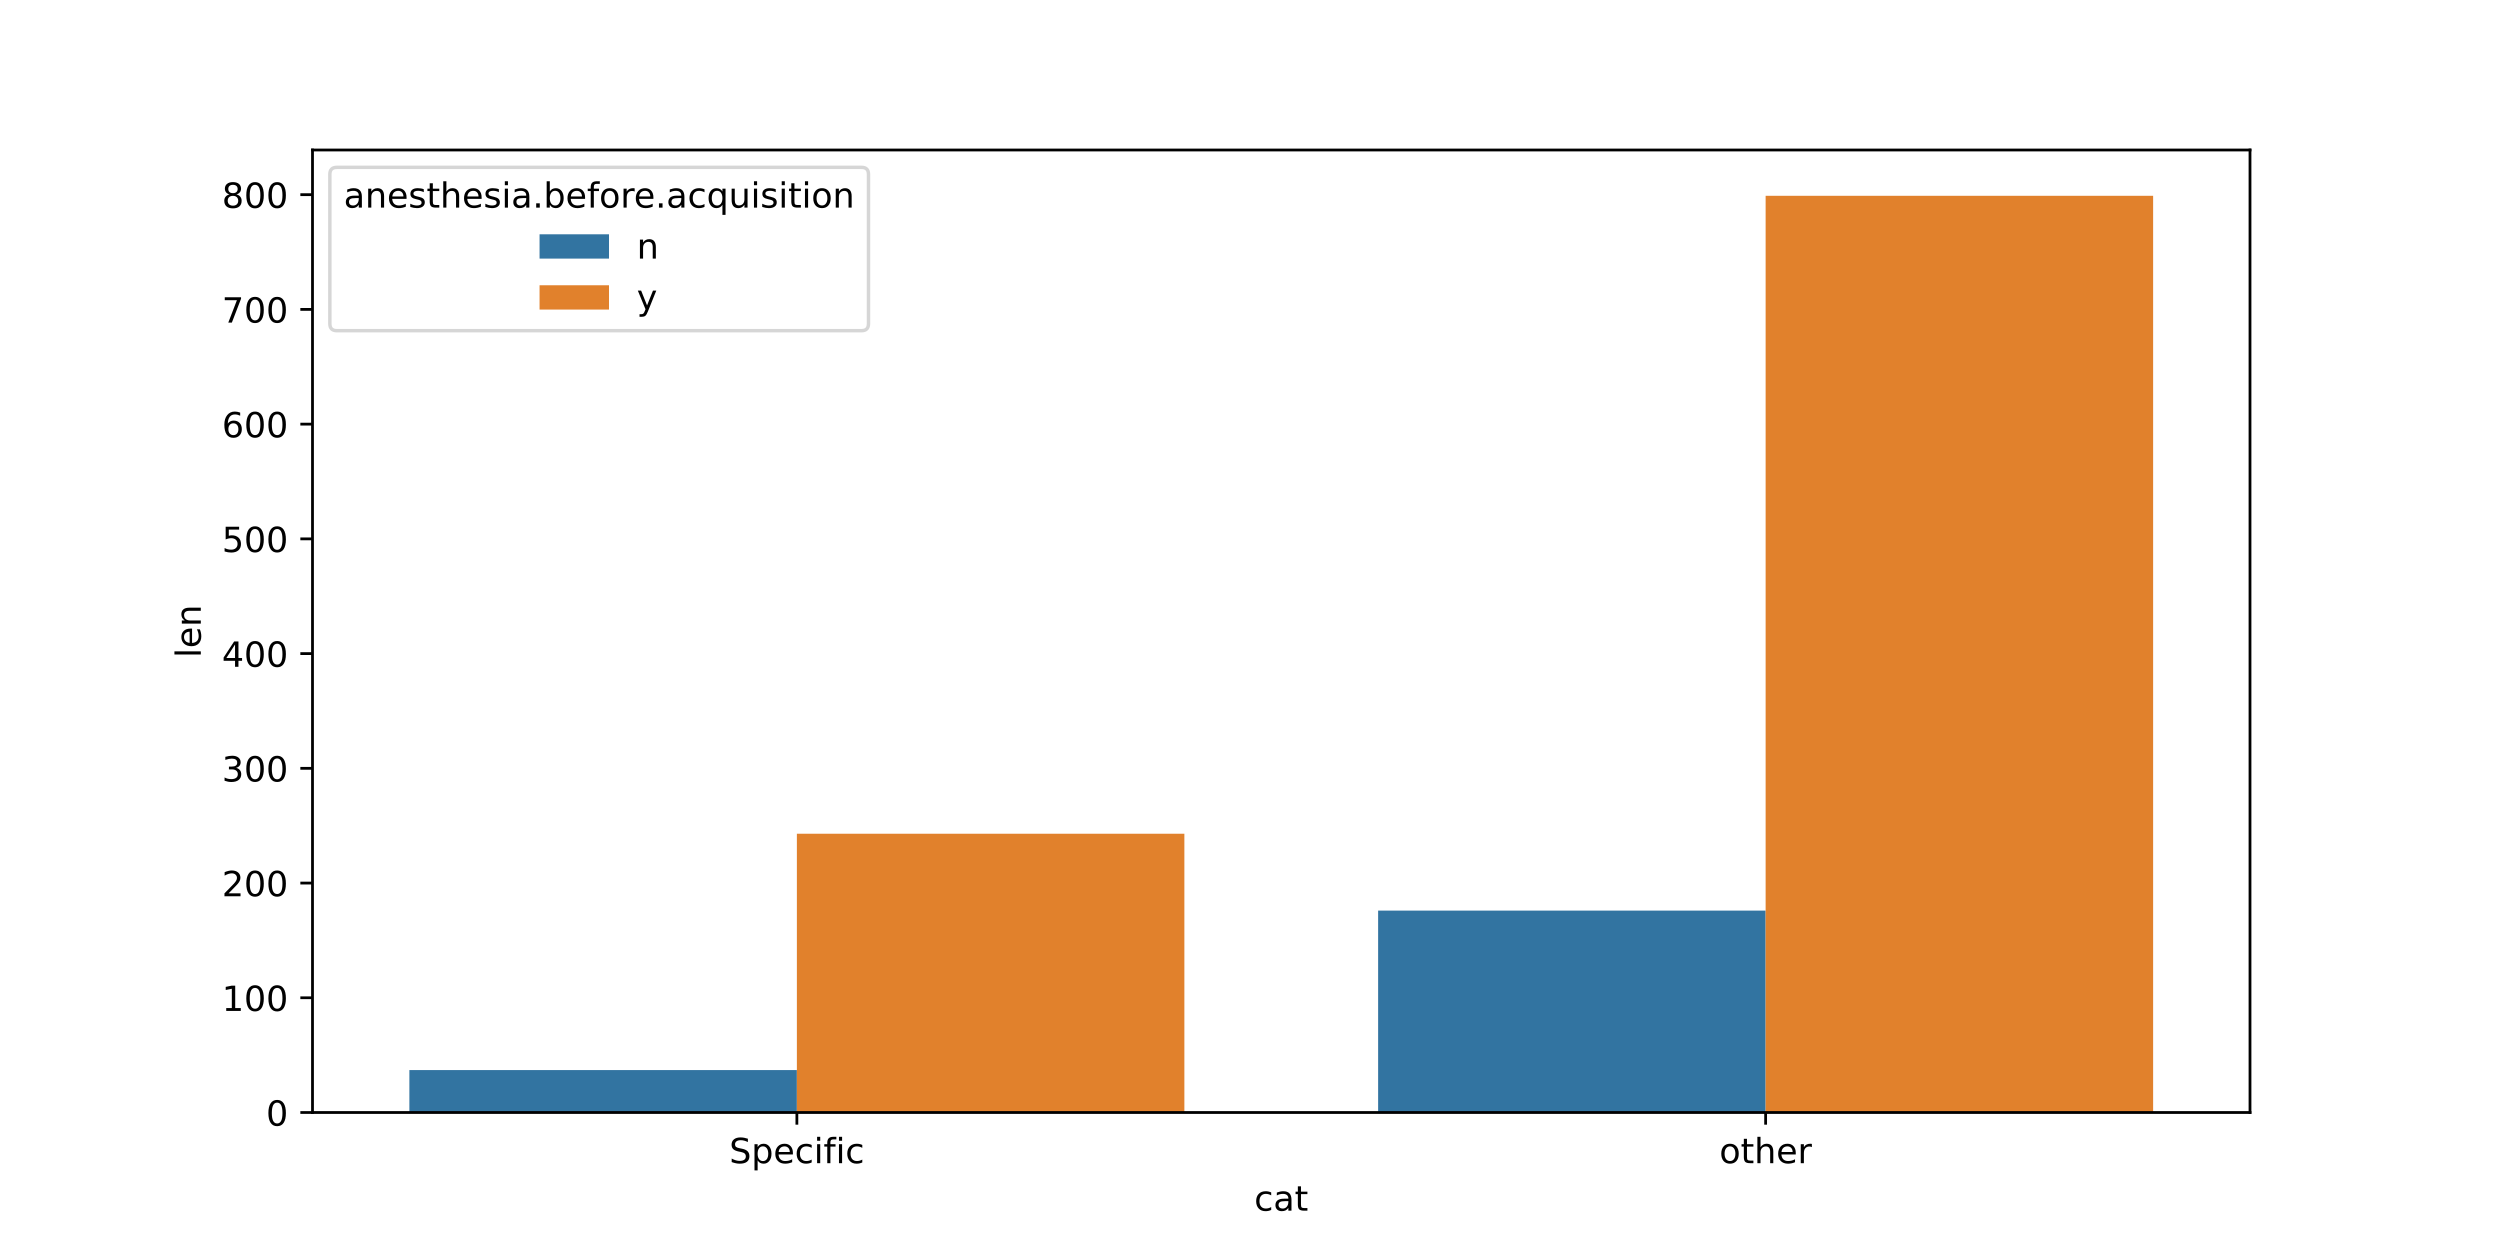
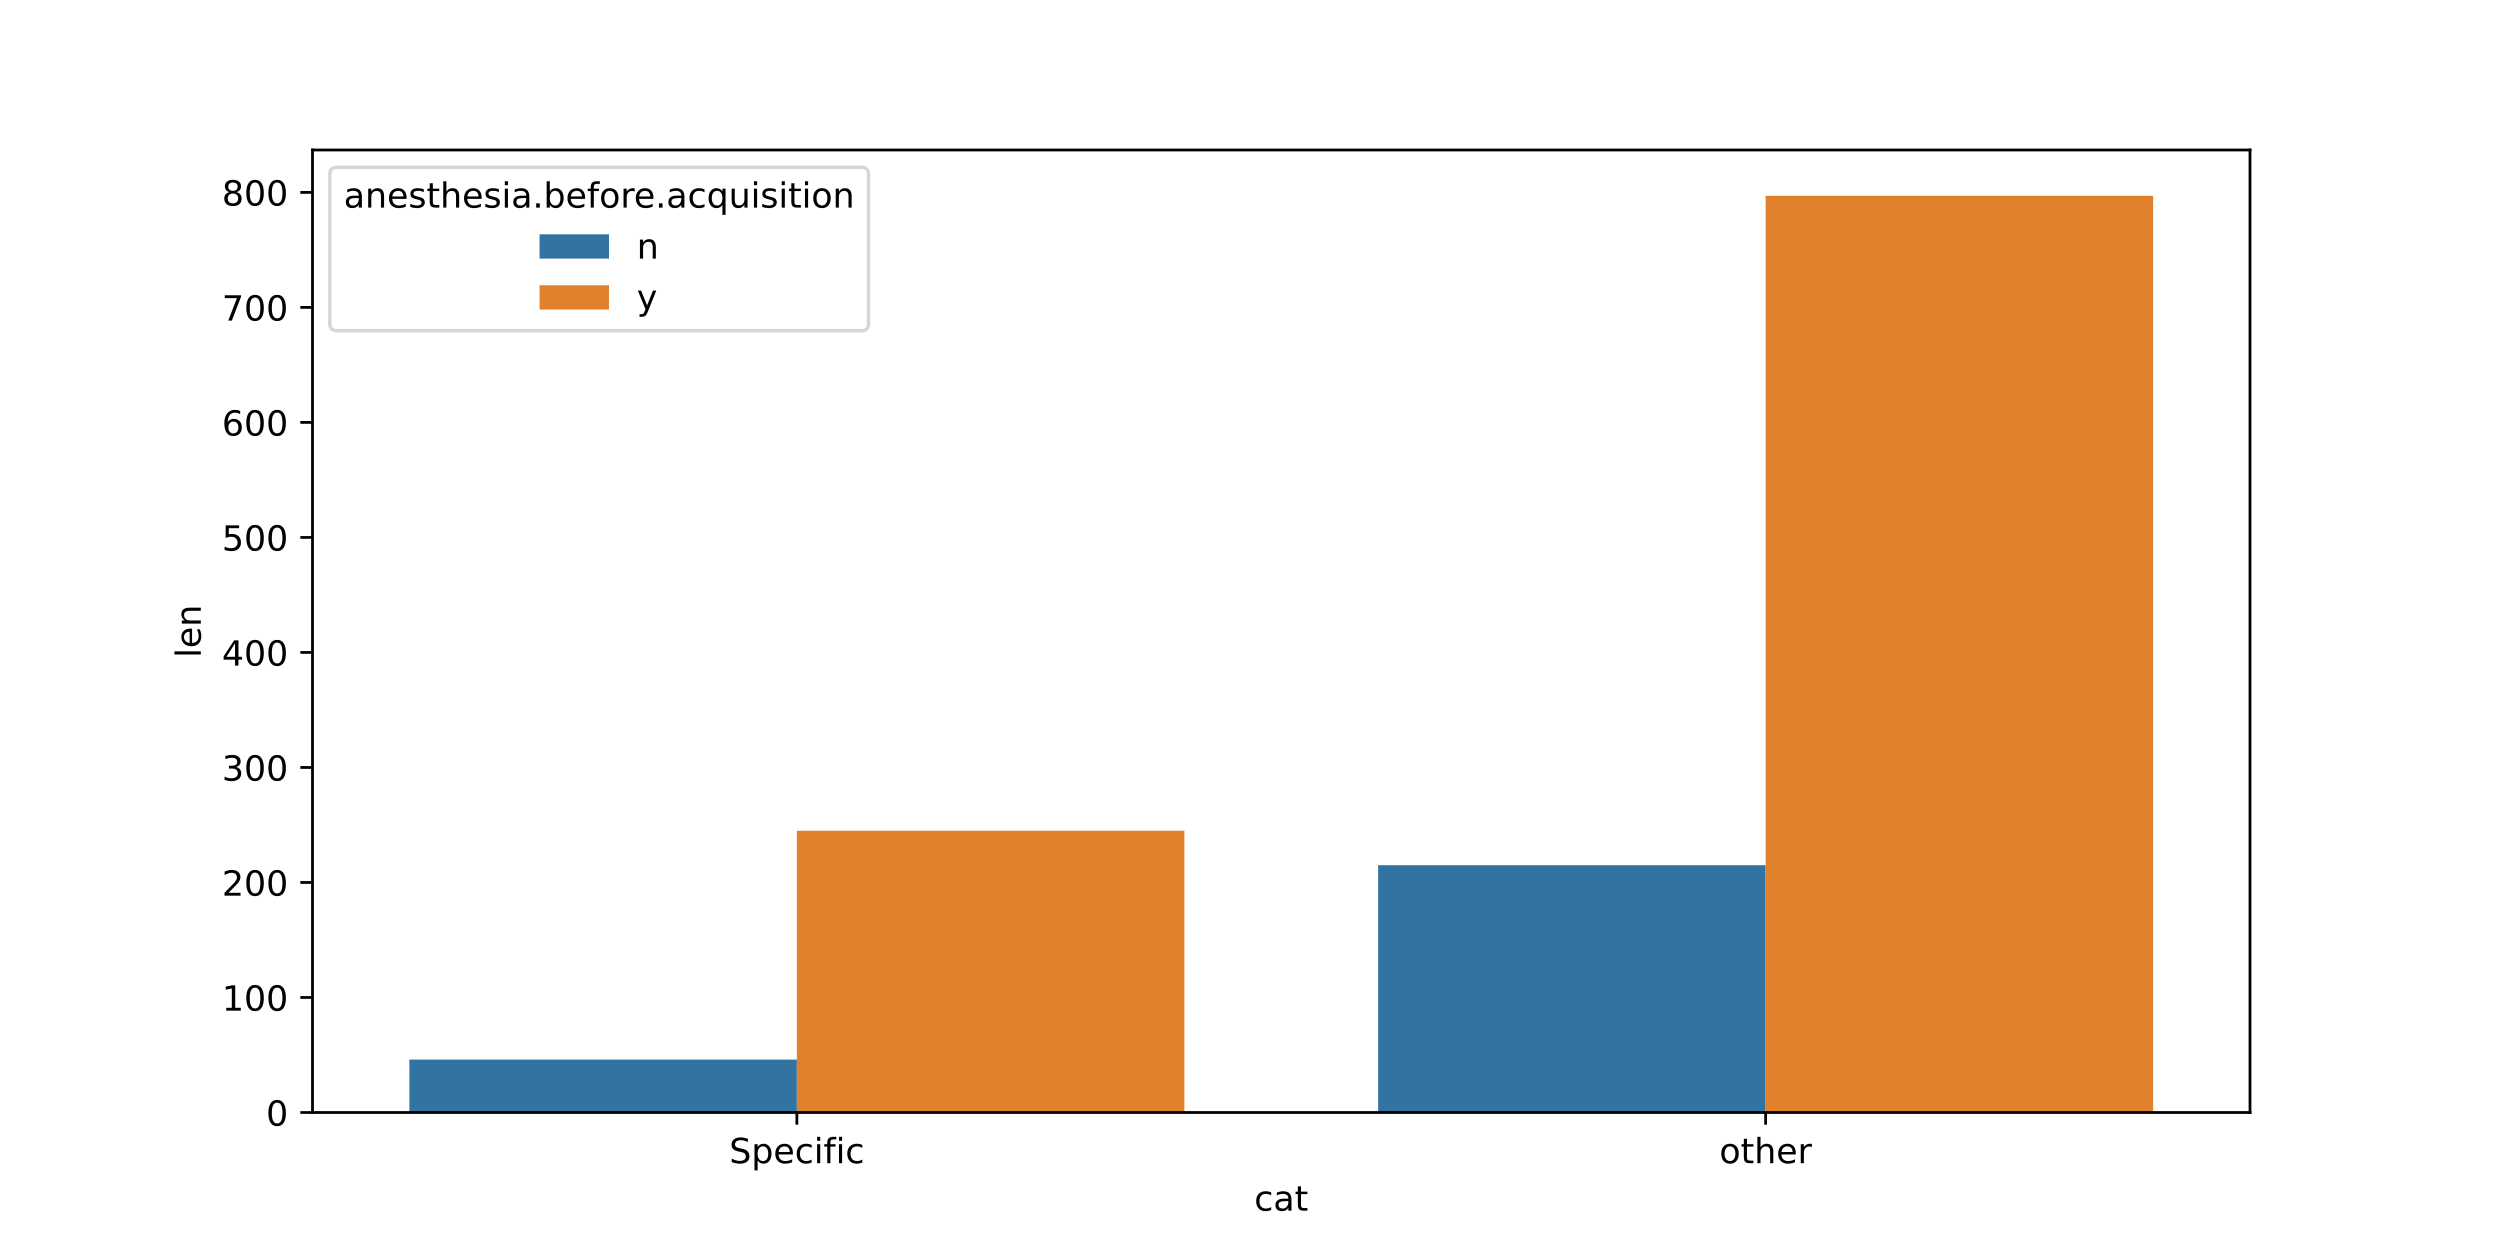
<svg xmlns="http://www.w3.org/2000/svg" xmlns:xlink="http://www.w3.org/1999/xlink" width="720pt" height="360pt" viewBox="0 0 720 360" version="1.1">
  <defs>
    <style type="text/css">*{stroke-linejoin: round; stroke-linecap: butt}</style>
  </defs>
  <g id="figure_1">
    <g id="patch_1">
      <path d="M 0 360  L 720 360  L 720 0  L 0 0  z " style="fill: #ffffff" />
    </g>
    <g id="axes_1">
      <g id="patch_2">
        <path d="M 90 320.4  L 648 320.4  L 648 43.2  L 90 43.2  z " style="fill: #ffffff" />
      </g>
      <g id="patch_3">
-         <path d="M 117.9 320.4  L 229.5 320.4  L 229.5 308.175  L 117.9 308.175  z " clip-path="url(#pcc8df1e0e0)" style="fill: #3274a1" />
+         <path d="M 117.9 320.4  L 229.5 320.4  L 229.5 305.163  L 117.9 305.163  z " clip-path="url(#pf6d4601404)" style="fill: #3274a1" />
      </g>
      <g id="patch_4">
-         <path d="M 396.9 320.4  L 508.5 320.4  L 508.5 262.247  L 396.9 262.247  z " clip-path="url(#pcc8df1e0e0)" style="fill: #3274a1" />
+         <path d="M 396.9 320.4  L 508.5 320.4  L 508.5 249.183  L 396.9 249.183  z " clip-path="url(#pf6d4601404)" style="fill: #3274a1" />
      </g>
      <g id="patch_5">
-         <path d="M 229.5 320.4  L 341.1 320.4  L 341.1 240.11  L 229.5 240.11  z " clip-path="url(#pcc8df1e0e0)" style="fill: #e1812c" />
+         <path d="M 229.5 320.4  L 341.1 320.4  L 341.1 239.246  L 229.5 239.246  z " clip-path="url(#pf6d4601404)" style="fill: #e1812c" />
      </g>
      <g id="patch_6">
-         <path d="M 508.5 320.4  L 620.1 320.4  L 620.1 56.4  L 508.5 56.4  z " clip-path="url(#pcc8df1e0e0)" style="fill: #e1812c" />
+         <path d="M 508.5 320.4  L 620.1 320.4  L 620.1 56.4  L 508.5 56.4  z " clip-path="url(#pf6d4601404)" style="fill: #e1812c" />
      </g>
      <g id="patch_7">
-         <path d="M 229.5 320.4  L 229.5 320.4  L 229.5 320.4  L 229.5 320.4  z " clip-path="url(#pcc8df1e0e0)" style="fill: #3274a1" />
+         <path d="M 229.5 320.4  L 229.5 320.4  L 229.5 320.4  L 229.5 320.4  z " clip-path="url(#pf6d4601404)" style="fill: #3274a1" />
      </g>
      <g id="patch_8">
-         <path d="M 229.5 320.4  L 229.5 320.4  L 229.5 320.4  L 229.5 320.4  z " clip-path="url(#pcc8df1e0e0)" style="fill: #e1812c" />
+         <path d="M 229.5 320.4  L 229.5 320.4  L 229.5 320.4  L 229.5 320.4  z " clip-path="url(#pf6d4601404)" style="fill: #e1812c" />
      </g>
      <g id="matplotlib.axis_1">
        <g id="xtick_1">
          <g id="line2d_1">
            <defs>
-               <path id="m95091e154f" d="M 0 0  L 0 3.5  " style="stroke: #000000; stroke-width: 0.8" />
-             </defs>
-             <g>
-               <use xlink:href="#m95091e154f" x="229.5" y="320.4" style="stroke: #000000; stroke-width: 0.8" />
+               <path id="m22f6f69da4" d="M 0 0  L 0 3.5  " style="stroke: #000000; stroke-width: 0.8" />
+             </defs>
+             <g>
+               <use xlink:href="#m22f6f69da4" x="229.5" y="320.4" style="stroke: #000000; stroke-width: 0.8" />
            </g>
          </g>
          <g id="text_1">
            <g transform="translate(210.0383 334.9984) scale(0.1 -0.1)">
              <defs>
                <path id="DejaVuSans-53" d="M 3425 4513  L 3425 3897  Q 3066 4069 2747 4153  Q 2428 4238 2131 4238  Q 1616 4238 1336 4038  Q 1056 3838 1056 3469  Q 1056 3159 1242 3001  Q 1428 2844 1947 2747  L 2328 2669  Q 3034 2534 3370 2195  Q 3706 1856 3706 1288  Q 3706 609 3251 259  Q 2797 -91 1919 -91  Q 1588 -91 1214 -16  Q 841 59 441 206  L 441 856  Q 825 641 1194 531  Q 1563 422 1919 422  Q 2459 422 2753 634  Q 3047 847 3047 1241  Q 3047 1584 2836 1778  Q 2625 1972 2144 2069  L 1759 2144  Q 1053 2284 737 2584  Q 422 2884 422 3419  Q 422 4038 858 4394  Q 1294 4750 2059 4750  Q 2388 4750 2728 4690  Q 3069 4631 3425 4513  z " transform="scale(0.015625)" />
                <path id="DejaVuSans-70" d="M 1159 525  L 1159 -1331  L 581 -1331  L 581 3500  L 1159 3500  L 1159 2969  Q 1341 3281 1617 3432  Q 1894 3584 2278 3584  Q 2916 3584 3314 3078  Q 3713 2572 3713 1747  Q 3713 922 3314 415  Q 2916 -91 2278 -91  Q 1894 -91 1617 61  Q 1341 213 1159 525  z M 3116 1747  Q 3116 2381 2855 2742  Q 2594 3103 2138 3103  Q 1681 3103 1420 2742  Q 1159 2381 1159 1747  Q 1159 1113 1420 752  Q 1681 391 2138 391  Q 2594 391 2855 752  Q 3116 1113 3116 1747  z " transform="scale(0.015625)" />
                <path id="DejaVuSans-65" d="M 3597 1894  L 3597 1613  L 953 1613  Q 991 1019 1311 708  Q 1631 397 2203 397  Q 2534 397 2845 478  Q 3156 559 3463 722  L 3463 178  Q 3153 47 2828 -22  Q 2503 -91 2169 -91  Q 1331 -91 842 396  Q 353 884 353 1716  Q 353 2575 817 3079  Q 1281 3584 2069 3584  Q 2775 3584 3186 3129  Q 3597 2675 3597 1894  z M 3022 2063  Q 3016 2534 2758 2815  Q 2500 3097 2075 3097  Q 1594 3097 1305 2825  Q 1016 2553 972 2059  L 3022 2063  z " transform="scale(0.015625)" />
                <path id="DejaVuSans-63" d="M 3122 3366  L 3122 2828  Q 2878 2963 2633 3030  Q 2388 3097 2138 3097  Q 1578 3097 1268 2742  Q 959 2388 959 1747  Q 959 1106 1268 751  Q 1578 397 2138 397  Q 2388 397 2633 464  Q 2878 531 3122 666  L 3122 134  Q 2881 22 2623 -34  Q 2366 -91 2075 -91  Q 1284 -91 818 406  Q 353 903 353 1747  Q 353 2603 823 3093  Q 1294 3584 2113 3584  Q 2378 3584 2631 3529  Q 2884 3475 3122 3366  z " transform="scale(0.015625)" />
                <path id="DejaVuSans-69" d="M 603 3500  L 1178 3500  L 1178 0  L 603 0  L 603 3500  z M 603 4863  L 1178 4863  L 1178 4134  L 603 4134  L 603 4863  z " transform="scale(0.015625)" />
                <path id="DejaVuSans-66" d="M 2375 4863  L 2375 4384  L 1825 4384  Q 1516 4384 1395 4259  Q 1275 4134 1275 3809  L 1275 3500  L 2222 3500  L 2222 3053  L 1275 3053  L 1275 0  L 697 0  L 697 3053  L 147 3053  L 147 3500  L 697 3500  L 697 3744  Q 697 4328 969 4595  Q 1241 4863 1831 4863  L 2375 4863  z " transform="scale(0.015625)" />
              </defs>
              <use xlink:href="#DejaVuSans-53" />
              <use xlink:href="#DejaVuSans-70" transform="translate(63.47656 0)" />
              <use xlink:href="#DejaVuSans-65" transform="translate(126.9531 0)" />
              <use xlink:href="#DejaVuSans-63" transform="translate(188.4766 0)" />
              <use xlink:href="#DejaVuSans-69" transform="translate(243.457 0)" />
              <use xlink:href="#DejaVuSans-66" transform="translate(271.2402 0)" />
              <use xlink:href="#DejaVuSans-69" transform="translate(306.4453 0)" />
              <use xlink:href="#DejaVuSans-63" transform="translate(334.2285 0)" />
            </g>
          </g>
        </g>
        <g id="xtick_2">
          <g id="line2d_2">
            <g>
-               <use xlink:href="#m95091e154f" x="508.5" y="320.4" style="stroke: #000000; stroke-width: 0.8" />
+               <use xlink:href="#m22f6f69da4" x="508.5" y="320.4" style="stroke: #000000; stroke-width: 0.8" />
            </g>
          </g>
          <g id="text_2">
            <g transform="translate(495.1797 334.9984) scale(0.1 -0.1)">
              <defs>
                <path id="DejaVuSans-6f" d="M 1959 3097  Q 1497 3097 1228 2736  Q 959 2375 959 1747  Q 959 1119 1226 758  Q 1494 397 1959 397  Q 2419 397 2687 759  Q 2956 1122 2956 1747  Q 2956 2369 2687 2733  Q 2419 3097 1959 3097  z M 1959 3584  Q 2709 3584 3137 3096  Q 3566 2609 3566 1747  Q 3566 888 3137 398  Q 2709 -91 1959 -91  Q 1206 -91 779 398  Q 353 888 353 1747  Q 353 2609 779 3096  Q 1206 3584 1959 3584  z " transform="scale(0.015625)" />
                <path id="DejaVuSans-74" d="M 1172 4494  L 1172 3500  L 2356 3500  L 2356 3053  L 1172 3053  L 1172 1153  Q 1172 725 1289 603  Q 1406 481 1766 481  L 2356 481  L 2356 0  L 1766 0  Q 1100 0 847 248  Q 594 497 594 1153  L 594 3053  L 172 3053  L 172 3500  L 594 3500  L 594 4494  L 1172 4494  z " transform="scale(0.015625)" />
                <path id="DejaVuSans-68" d="M 3513 2113  L 3513 0  L 2938 0  L 2938 2094  Q 2938 2591 2744 2837  Q 2550 3084 2163 3084  Q 1697 3084 1428 2787  Q 1159 2491 1159 1978  L 1159 0  L 581 0  L 581 4863  L 1159 4863  L 1159 2956  Q 1366 3272 1645 3428  Q 1925 3584 2291 3584  Q 2894 3584 3203 3211  Q 3513 2838 3513 2113  z " transform="scale(0.015625)" />
                <path id="DejaVuSans-72" d="M 2631 2963  Q 2534 3019 2420 3045  Q 2306 3072 2169 3072  Q 1681 3072 1420 2755  Q 1159 2438 1159 1844  L 1159 0  L 581 0  L 581 3500  L 1159 3500  L 1159 2956  Q 1341 3275 1631 3429  Q 1922 3584 2338 3584  Q 2397 3584 2469 3576  Q 2541 3569 2628 3553  L 2631 2963  z " transform="scale(0.015625)" />
              </defs>
              <use xlink:href="#DejaVuSans-6f" />
              <use xlink:href="#DejaVuSans-74" transform="translate(61.18164 0)" />
              <use xlink:href="#DejaVuSans-68" transform="translate(100.3906 0)" />
              <use xlink:href="#DejaVuSans-65" transform="translate(163.7695 0)" />
              <use xlink:href="#DejaVuSans-72" transform="translate(225.293 0)" />
            </g>
          </g>
        </g>
        <g id="text_3">
          <g transform="translate(361.2266 348.6766) scale(0.1 -0.1)">
            <defs>
              <path id="DejaVuSans-61" d="M 2194 1759  Q 1497 1759 1228 1600  Q 959 1441 959 1056  Q 959 750 1161 570  Q 1363 391 1709 391  Q 2188 391 2477 730  Q 2766 1069 2766 1631  L 2766 1759  L 2194 1759  z M 3341 1997  L 3341 0  L 2766 0  L 2766 531  Q 2569 213 2275 61  Q 1981 -91 1556 -91  Q 1019 -91 701 211  Q 384 513 384 1019  Q 384 1609 779 1909  Q 1175 2209 1959 2209  L 2766 2209  L 2766 2266  Q 2766 2663 2505 2880  Q 2244 3097 1772 3097  Q 1472 3097 1187 3025  Q 903 2953 641 2809  L 641 3341  Q 956 3463 1253 3523  Q 1550 3584 1831 3584  Q 2591 3584 2966 3190  Q 3341 2797 3341 1997  z " transform="scale(0.015625)" />
            </defs>
            <use xlink:href="#DejaVuSans-63" />
            <use xlink:href="#DejaVuSans-61" transform="translate(54.98047 0)" />
            <use xlink:href="#DejaVuSans-74" transform="translate(116.2598 0)" />
          </g>
        </g>
      </g>
      <g id="matplotlib.axis_2">
        <g id="ytick_1">
          <g id="line2d_3">
            <defs>
-               <path id="m2ad55d603b" d="M 0 0  L -3.5 0  " style="stroke: #000000; stroke-width: 0.8" />
-             </defs>
-             <g>
-               <use xlink:href="#m2ad55d603b" x="90" y="320.4" style="stroke: #000000; stroke-width: 0.8" />
+               <path id="m4b4b2f0c80" d="M 0 0  L -3.5 0  " style="stroke: #000000; stroke-width: 0.8" />
+             </defs>
+             <g>
+               <use xlink:href="#m4b4b2f0c80" x="90" y="320.4" style="stroke: #000000; stroke-width: 0.8" />
            </g>
          </g>
          <g id="text_4">
            <g transform="translate(76.6375 324.1992) scale(0.1 -0.1)">
              <defs>
                <path id="DejaVuSans-30" d="M 2034 4250  Q 1547 4250 1301 3770  Q 1056 3291 1056 2328  Q 1056 1369 1301 889  Q 1547 409 2034 409  Q 2525 409 2770 889  Q 3016 1369 3016 2328  Q 3016 3291 2770 3770  Q 2525 4250 2034 4250  z M 2034 4750  Q 2819 4750 3233 4129  Q 3647 3509 3647 2328  Q 3647 1150 3233 529  Q 2819 -91 2034 -91  Q 1250 -91 836 529  Q 422 1150 422 2328  Q 422 3509 836 4129  Q 1250 4750 2034 4750  z " transform="scale(0.015625)" />
              </defs>
              <use xlink:href="#DejaVuSans-30" />
            </g>
          </g>
        </g>
        <g id="ytick_2">
          <g id="line2d_4">
            <g>
-               <use xlink:href="#m2ad55d603b" x="90" y="287.359" style="stroke: #000000; stroke-width: 0.8" />
+               <use xlink:href="#m4b4b2f0c80" x="90" y="287.276" style="stroke: #000000; stroke-width: 0.8" />
            </g>
          </g>
          <g id="text_5">
-             <g transform="translate(63.9125 291.1579) scale(0.1 -0.1)">
+             <g transform="translate(63.9125 291.075) scale(0.1 -0.1)">
              <defs>
                <path id="DejaVuSans-31" d="M 794 531  L 1825 531  L 1825 4091  L 703 3866  L 703 4441  L 1819 4666  L 2450 4666  L 2450 531  L 3481 531  L 3481 0  L 794 0  L 794 531  z " transform="scale(0.015625)" />
              </defs>
              <use xlink:href="#DejaVuSans-31" />
              <use xlink:href="#DejaVuSans-30" transform="translate(63.62305 0)" />
              <use xlink:href="#DejaVuSans-30" transform="translate(127.2461 0)" />
            </g>
          </g>
        </g>
        <g id="ytick_3">
          <g id="line2d_5">
            <g>
-               <use xlink:href="#m2ad55d603b" x="90" y="254.317" style="stroke: #000000; stroke-width: 0.8" />
+               <use xlink:href="#m4b4b2f0c80" x="90" y="254.152" style="stroke: #000000; stroke-width: 0.8" />
            </g>
          </g>
          <g id="text_6">
-             <g transform="translate(63.9125 258.1166) scale(0.1 -0.1)">
+             <g transform="translate(63.9125 257.9508) scale(0.1 -0.1)">
              <defs>
                <path id="DejaVuSans-32" d="M 1228 531  L 3431 531  L 3431 0  L 469 0  L 469 531  Q 828 903 1448 1529  Q 2069 2156 2228 2338  Q 2531 2678 2651 2914  Q 2772 3150 2772 3378  Q 2772 3750 2511 3984  Q 2250 4219 1831 4219  Q 1534 4219 1204 4116  Q 875 4013 500 3803  L 500 4441  Q 881 4594 1212 4672  Q 1544 4750 1819 4750  Q 2544 4750 2975 4387  Q 3406 4025 3406 3419  Q 3406 3131 3298 2873  Q 3191 2616 2906 2266  Q 2828 2175 2409 1742  Q 1991 1309 1228 531  z " transform="scale(0.015625)" />
              </defs>
              <use xlink:href="#DejaVuSans-32" />
              <use xlink:href="#DejaVuSans-30" transform="translate(63.62305 0)" />
              <use xlink:href="#DejaVuSans-30" transform="translate(127.2461 0)" />
            </g>
          </g>
        </g>
        <g id="ytick_4">
          <g id="line2d_6">
            <g>
-               <use xlink:href="#m2ad55d603b" x="90" y="221.276" style="stroke: #000000; stroke-width: 0.8" />
+               <use xlink:href="#m4b4b2f0c80" x="90" y="221.027" style="stroke: #000000; stroke-width: 0.8" />
            </g>
          </g>
          <g id="text_7">
-             <g transform="translate(63.9125 225.0753) scale(0.1 -0.1)">
+             <g transform="translate(63.9125 224.8266) scale(0.1 -0.1)">
              <defs>
                <path id="DejaVuSans-33" d="M 2597 2516  Q 3050 2419 3304 2112  Q 3559 1806 3559 1356  Q 3559 666 3084 287  Q 2609 -91 1734 -91  Q 1441 -91 1130 -33  Q 819 25 488 141  L 488 750  Q 750 597 1062 519  Q 1375 441 1716 441  Q 2309 441 2620 675  Q 2931 909 2931 1356  Q 2931 1769 2642 2001  Q 2353 2234 1838 2234  L 1294 2234  L 1294 2753  L 1863 2753  Q 2328 2753 2575 2939  Q 2822 3125 2822 3475  Q 2822 3834 2567 4026  Q 2313 4219 1838 4219  Q 1578 4219 1281 4162  Q 984 4106 628 3988  L 628 4550  Q 988 4650 1302 4700  Q 1616 4750 1894 4750  Q 2613 4750 3031 4423  Q 3450 4097 3450 3541  Q 3450 3153 3228 2886  Q 3006 2619 2597 2516  z " transform="scale(0.015625)" />
              </defs>
              <use xlink:href="#DejaVuSans-33" />
              <use xlink:href="#DejaVuSans-30" transform="translate(63.62305 0)" />
              <use xlink:href="#DejaVuSans-30" transform="translate(127.2461 0)" />
            </g>
          </g>
        </g>
        <g id="ytick_5">
          <g id="line2d_7">
            <g>
-               <use xlink:href="#m2ad55d603b" x="90" y="188.235" style="stroke: #000000; stroke-width: 0.8" />
+               <use xlink:href="#m4b4b2f0c80" x="90" y="187.903" style="stroke: #000000; stroke-width: 0.8" />
            </g>
          </g>
          <g id="text_8">
-             <g transform="translate(63.9125 192.034) scale(0.1 -0.1)">
+             <g transform="translate(63.9125 191.7024) scale(0.1 -0.1)">
              <defs>
                <path id="DejaVuSans-34" d="M 2419 4116  L 825 1625  L 2419 1625  L 2419 4116  z M 2253 4666  L 3047 4666  L 3047 1625  L 3713 1625  L 3713 1100  L 3047 1100  L 3047 0  L 2419 0  L 2419 1100  L 313 1100  L 313 1709  L 2253 4666  z " transform="scale(0.015625)" />
              </defs>
              <use xlink:href="#DejaVuSans-34" />
              <use xlink:href="#DejaVuSans-30" transform="translate(63.62305 0)" />
              <use xlink:href="#DejaVuSans-30" transform="translate(127.2461 0)" />
            </g>
          </g>
        </g>
        <g id="ytick_6">
          <g id="line2d_8">
            <g>
-               <use xlink:href="#m2ad55d603b" x="90" y="155.193" style="stroke: #000000; stroke-width: 0.8" />
+               <use xlink:href="#m4b4b2f0c80" x="90" y="154.779" style="stroke: #000000; stroke-width: 0.8" />
            </g>
          </g>
          <g id="text_9">
-             <g transform="translate(63.9125 158.9927) scale(0.1 -0.1)">
+             <g transform="translate(63.9125 158.5781) scale(0.1 -0.1)">
              <defs>
                <path id="DejaVuSans-35" d="M 691 4666  L 3169 4666  L 3169 4134  L 1269 4134  L 1269 2991  Q 1406 3038 1543 3061  Q 1681 3084 1819 3084  Q 2600 3084 3056 2656  Q 3513 2228 3513 1497  Q 3513 744 3044 326  Q 2575 -91 1722 -91  Q 1428 -91 1123 -41  Q 819 9 494 109  L 494 744  Q 775 591 1075 516  Q 1375 441 1709 441  Q 2250 441 2565 725  Q 2881 1009 2881 1497  Q 2881 1984 2565 2268  Q 2250 2553 1709 2553  Q 1456 2553 1204 2497  Q 953 2441 691 2322  L 691 4666  z " transform="scale(0.015625)" />
              </defs>
              <use xlink:href="#DejaVuSans-35" />
              <use xlink:href="#DejaVuSans-30" transform="translate(63.62305 0)" />
              <use xlink:href="#DejaVuSans-30" transform="translate(127.2461 0)" />
            </g>
          </g>
        </g>
        <g id="ytick_7">
          <g id="line2d_9">
            <g>
-               <use xlink:href="#m2ad55d603b" x="90" y="122.152" style="stroke: #000000; stroke-width: 0.8" />
+               <use xlink:href="#m4b4b2f0c80" x="90" y="121.655" style="stroke: #000000; stroke-width: 0.8" />
            </g>
          </g>
          <g id="text_10">
-             <g transform="translate(63.9125 125.9514) scale(0.1 -0.1)">
+             <g transform="translate(63.9125 125.4539) scale(0.1 -0.1)">
              <defs>
                <path id="DejaVuSans-36" d="M 2113 2584  Q 1688 2584 1439 2293  Q 1191 2003 1191 1497  Q 1191 994 1439 701  Q 1688 409 2113 409  Q 2538 409 2786 701  Q 3034 994 3034 1497  Q 3034 2003 2786 2293  Q 2538 2584 2113 2584  z M 3366 4563  L 3366 3988  Q 3128 4100 2886 4159  Q 2644 4219 2406 4219  Q 1781 4219 1451 3797  Q 1122 3375 1075 2522  Q 1259 2794 1537 2939  Q 1816 3084 2150 3084  Q 2853 3084 3261 2657  Q 3669 2231 3669 1497  Q 3669 778 3244 343  Q 2819 -91 2113 -91  Q 1303 -91 875 529  Q 447 1150 447 2328  Q 447 3434 972 4092  Q 1497 4750 2381 4750  Q 2619 4750 2861 4703  Q 3103 4656 3366 4563  z " transform="scale(0.015625)" />
              </defs>
              <use xlink:href="#DejaVuSans-36" />
              <use xlink:href="#DejaVuSans-30" transform="translate(63.62305 0)" />
              <use xlink:href="#DejaVuSans-30" transform="translate(127.2461 0)" />
            </g>
          </g>
        </g>
        <g id="ytick_8">
          <g id="line2d_10">
            <g>
-               <use xlink:href="#m2ad55d603b" x="90" y="89.111" style="stroke: #000000; stroke-width: 0.8" />
+               <use xlink:href="#m4b4b2f0c80" x="90" y="88.53" style="stroke: #000000; stroke-width: 0.8" />
            </g>
          </g>
          <g id="text_11">
-             <g transform="translate(63.9125 92.91011) scale(0.1 -0.1)">
+             <g transform="translate(63.9125 92.32971) scale(0.1 -0.1)">
              <defs>
                <path id="DejaVuSans-37" d="M 525 4666  L 3525 4666  L 3525 4397  L 1831 0  L 1172 0  L 2766 4134  L 525 4134  L 525 4666  z " transform="scale(0.015625)" />
              </defs>
              <use xlink:href="#DejaVuSans-37" />
              <use xlink:href="#DejaVuSans-30" transform="translate(63.62305 0)" />
              <use xlink:href="#DejaVuSans-30" transform="translate(127.2461 0)" />
            </g>
          </g>
        </g>
        <g id="ytick_9">
          <g id="line2d_11">
            <g>
-               <use xlink:href="#m2ad55d603b" x="90" y="56.07" style="stroke: #000000; stroke-width: 0.8" />
+               <use xlink:href="#m4b4b2f0c80" x="90" y="55.406" style="stroke: #000000; stroke-width: 0.8" />
            </g>
          </g>
          <g id="text_12">
-             <g transform="translate(63.9125 59.86881) scale(0.1 -0.1)">
+             <g transform="translate(63.9125 59.20549) scale(0.1 -0.1)">
              <defs>
                <path id="DejaVuSans-38" d="M 2034 2216  Q 1584 2216 1326 1975  Q 1069 1734 1069 1313  Q 1069 891 1326 650  Q 1584 409 2034 409  Q 2484 409 2743 651  Q 3003 894 3003 1313  Q 3003 1734 2745 1975  Q 2488 2216 2034 2216  z M 1403 2484  Q 997 2584 770 2862  Q 544 3141 544 3541  Q 544 4100 942 4425  Q 1341 4750 2034 4750  Q 2731 4750 3128 4425  Q 3525 4100 3525 3541  Q 3525 3141 3298 2862  Q 3072 2584 2669 2484  Q 3125 2378 3379 2068  Q 3634 1759 3634 1313  Q 3634 634 3220 271  Q 2806 -91 2034 -91  Q 1263 -91 848 271  Q 434 634 434 1313  Q 434 1759 690 2068  Q 947 2378 1403 2484  z M 1172 3481  Q 1172 3119 1398 2916  Q 1625 2713 2034 2713  Q 2441 2713 2670 2916  Q 2900 3119 2900 3481  Q 2900 3844 2670 4047  Q 2441 4250 2034 4250  Q 1625 4250 1398 4047  Q 1172 3844 1172 3481  z " transform="scale(0.015625)" />
              </defs>
              <use xlink:href="#DejaVuSans-38" />
              <use xlink:href="#DejaVuSans-30" transform="translate(63.62305 0)" />
              <use xlink:href="#DejaVuSans-30" transform="translate(127.2461 0)" />
            </g>
          </g>
        </g>
        <g id="text_13">
          <g transform="translate(57.83281 189.4344) rotate(-90) scale(0.1 -0.1)">
            <defs>
              <path id="DejaVuSans-6c" d="M 603 4863  L 1178 4863  L 1178 0  L 603 0  L 603 4863  z " transform="scale(0.015625)" />
              <path id="DejaVuSans-6e" d="M 3513 2113  L 3513 0  L 2938 0  L 2938 2094  Q 2938 2591 2744 2837  Q 2550 3084 2163 3084  Q 1697 3084 1428 2787  Q 1159 2491 1159 1978  L 1159 0  L 581 0  L 581 3500  L 1159 3500  L 1159 2956  Q 1366 3272 1645 3428  Q 1925 3584 2291 3584  Q 2894 3584 3203 3211  Q 3513 2838 3513 2113  z " transform="scale(0.015625)" />
            </defs>
            <use xlink:href="#DejaVuSans-6c" />
            <use xlink:href="#DejaVuSans-65" transform="translate(27.7832 0)" />
            <use xlink:href="#DejaVuSans-6e" transform="translate(89.30664 0)" />
          </g>
        </g>
      </g>
      <g id="line2d_12">
-         <path clip-path="url(#pcc8df1e0e0)" style="fill: none; stroke: #424242; stroke-width: 2.25; stroke-linecap: square" />
+         <path clip-path="url(#pf6d4601404)" style="fill: none; stroke: #424242; stroke-width: 2.25; stroke-linecap: square" />
      </g>
      <g id="line2d_13">
-         <path clip-path="url(#pcc8df1e0e0)" style="fill: none; stroke: #424242; stroke-width: 2.25; stroke-linecap: square" />
+         <path clip-path="url(#pf6d4601404)" style="fill: none; stroke: #424242; stroke-width: 2.25; stroke-linecap: square" />
      </g>
      <g id="line2d_14">
-         <path clip-path="url(#pcc8df1e0e0)" style="fill: none; stroke: #424242; stroke-width: 2.25; stroke-linecap: square" />
+         <path clip-path="url(#pf6d4601404)" style="fill: none; stroke: #424242; stroke-width: 2.25; stroke-linecap: square" />
      </g>
      <g id="line2d_15">
-         <path clip-path="url(#pcc8df1e0e0)" style="fill: none; stroke: #424242; stroke-width: 2.25; stroke-linecap: square" />
+         <path clip-path="url(#pf6d4601404)" style="fill: none; stroke: #424242; stroke-width: 2.25; stroke-linecap: square" />
      </g>
      <g id="patch_9">
        <path d="M 90 320.4  L 90 43.2  " style="fill: none; stroke: #000000; stroke-width: 0.8; stroke-linejoin: miter; stroke-linecap: square" />
      </g>
      <g id="patch_10">
        <path d="M 648 320.4  L 648 43.2  " style="fill: none; stroke: #000000; stroke-width: 0.8; stroke-linejoin: miter; stroke-linecap: square" />
      </g>
      <g id="patch_11">
        <path d="M 90 320.4  L 648 320.4  " style="fill: none; stroke: #000000; stroke-width: 0.8; stroke-linejoin: miter; stroke-linecap: square" />
      </g>
      <g id="patch_12">
        <path d="M 90 43.2  L 648 43.2  " style="fill: none; stroke: #000000; stroke-width: 0.8; stroke-linejoin: miter; stroke-linecap: square" />
      </g>
      <g id="legend_1">
        <g id="patch_13">
          <path d="M 97 95.234  L 248.123 95.234  Q 250.123 95.234 250.123 93.234  L 250.123 50.2  Q 250.123 48.2 248.123 48.2  L 97 48.2  Q 95 48.2 95 50.2  L 95 93.234  Q 95 95.234 97 95.234  z " style="fill: #ffffff; opacity: 0.8; stroke: #cccccc; stroke-linejoin: miter" />
        </g>
        <g id="text_14">
          <g transform="translate(99 59.79844) scale(0.1 -0.1)">
            <defs>
              <path id="DejaVuSans-73" d="M 2834 3397  L 2834 2853  Q 2591 2978 2328 3040  Q 2066 3103 1784 3103  Q 1356 3103 1142 2972  Q 928 2841 928 2578  Q 928 2378 1081 2264  Q 1234 2150 1697 2047  L 1894 2003  Q 2506 1872 2764 1633  Q 3022 1394 3022 966  Q 3022 478 2636 193  Q 2250 -91 1575 -91  Q 1294 -91 989 -36  Q 684 19 347 128  L 347 722  Q 666 556 975 473  Q 1284 391 1588 391  Q 1994 391 2212 530  Q 2431 669 2431 922  Q 2431 1156 2273 1281  Q 2116 1406 1581 1522  L 1381 1569  Q 847 1681 609 1914  Q 372 2147 372 2553  Q 372 3047 722 3315  Q 1072 3584 1716 3584  Q 2034 3584 2315 3537  Q 2597 3491 2834 3397  z " transform="scale(0.015625)" />
              <path id="DejaVuSans-2e" d="M 684 794  L 1344 794  L 1344 0  L 684 0  L 684 794  z " transform="scale(0.015625)" />
              <path id="DejaVuSans-62" d="M 3116 1747  Q 3116 2381 2855 2742  Q 2594 3103 2138 3103  Q 1681 3103 1420 2742  Q 1159 2381 1159 1747  Q 1159 1113 1420 752  Q 1681 391 2138 391  Q 2594 391 2855 752  Q 3116 1113 3116 1747  z M 1159 2969  Q 1341 3281 1617 3432  Q 1894 3584 2278 3584  Q 2916 3584 3314 3078  Q 3713 2572 3713 1747  Q 3713 922 3314 415  Q 2916 -91 2278 -91  Q 1894 -91 1617 61  Q 1341 213 1159 525  L 1159 0  L 581 0  L 581 4863  L 1159 4863  L 1159 2969  z " transform="scale(0.015625)" />
              <path id="DejaVuSans-71" d="M 947 1747  Q 947 1113 1208 752  Q 1469 391 1925 391  Q 2381 391 2643 752  Q 2906 1113 2906 1747  Q 2906 2381 2643 2742  Q 2381 3103 1925 3103  Q 1469 3103 1208 2742  Q 947 2381 947 1747  z M 2906 525  Q 2725 213 2448 61  Q 2172 -91 1784 -91  Q 1150 -91 751 415  Q 353 922 353 1747  Q 353 2572 751 3078  Q 1150 3584 1784 3584  Q 2172 3584 2448 3432  Q 2725 3281 2906 2969  L 2906 3500  L 3481 3500  L 3481 -1331  L 2906 -1331  L 2906 525  z " transform="scale(0.015625)" />
              <path id="DejaVuSans-75" d="M 544 1381  L 544 3500  L 1119 3500  L 1119 1403  Q 1119 906 1312 657  Q 1506 409 1894 409  Q 2359 409 2629 706  Q 2900 1003 2900 1516  L 2900 3500  L 3475 3500  L 3475 0  L 2900 0  L 2900 538  Q 2691 219 2414 64  Q 2138 -91 1772 -91  Q 1169 -91 856 284  Q 544 659 544 1381  z M 1991 3584  L 1991 3584  z " transform="scale(0.015625)" />
            </defs>
            <use xlink:href="#DejaVuSans-61" />
            <use xlink:href="#DejaVuSans-6e" transform="translate(61.2793 0)" />
            <use xlink:href="#DejaVuSans-65" transform="translate(124.6582 0)" />
            <use xlink:href="#DejaVuSans-73" transform="translate(186.1816 0)" />
            <use xlink:href="#DejaVuSans-74" transform="translate(238.2812 0)" />
            <use xlink:href="#DejaVuSans-68" transform="translate(277.4902 0)" />
            <use xlink:href="#DejaVuSans-65" transform="translate(340.8691 0)" />
            <use xlink:href="#DejaVuSans-73" transform="translate(402.3926 0)" />
            <use xlink:href="#DejaVuSans-69" transform="translate(454.4922 0)" />
            <use xlink:href="#DejaVuSans-61" transform="translate(482.2754 0)" />
            <use xlink:href="#DejaVuSans-2e" transform="translate(543.5547 0)" />
            <use xlink:href="#DejaVuSans-62" transform="translate(575.3418 0)" />
            <use xlink:href="#DejaVuSans-65" transform="translate(638.8184 0)" />
            <use xlink:href="#DejaVuSans-66" transform="translate(700.3418 0)" />
            <use xlink:href="#DejaVuSans-6f" transform="translate(735.5469 0)" />
            <use xlink:href="#DejaVuSans-72" transform="translate(796.7285 0)" />
            <use xlink:href="#DejaVuSans-65" transform="translate(835.5918 0)" />
            <use xlink:href="#DejaVuSans-2e" transform="translate(897.1152 0)" />
            <use xlink:href="#DejaVuSans-61" transform="translate(928.9023 0)" />
            <use xlink:href="#DejaVuSans-63" transform="translate(990.1816 0)" />
            <use xlink:href="#DejaVuSans-71" transform="translate(1045.162 0)" />
            <use xlink:href="#DejaVuSans-75" transform="translate(1108.639 0)" />
            <use xlink:href="#DejaVuSans-69" transform="translate(1172.018 0)" />
            <use xlink:href="#DejaVuSans-73" transform="translate(1199.801 0)" />
            <use xlink:href="#DejaVuSans-69" transform="translate(1251.9 0)" />
            <use xlink:href="#DejaVuSans-74" transform="translate(1279.684 0)" />
            <use xlink:href="#DejaVuSans-69" transform="translate(1318.893 0)" />
            <use xlink:href="#DejaVuSans-6f" transform="translate(1346.676 0)" />
            <use xlink:href="#DejaVuSans-6e" transform="translate(1407.857 0)" />
          </g>
        </g>
        <g id="patch_14">
          <path d="M 155.393 74.477  L 175.393 74.477  L 175.393 67.477  L 155.393 67.477  z " style="fill: #3274a1" />
        </g>
        <g id="text_15">
          <g transform="translate(183.393 74.47656) scale(0.1 -0.1)">
            <use xlink:href="#DejaVuSans-6e" />
          </g>
        </g>
        <g id="patch_15">
          <path d="M 155.393 89.155  L 175.393 89.155  L 175.393 82.155  L 155.393 82.155  z " style="fill: #e1812c" />
        </g>
        <g id="text_16">
          <g transform="translate(183.393 89.15469) scale(0.1 -0.1)">
            <defs>
              <path id="DejaVuSans-79" d="M 2059 -325  Q 1816 -950 1584 -1140  Q 1353 -1331 966 -1331  L 506 -1331  L 506 -850  L 844 -850  Q 1081 -850 1212 -737  Q 1344 -625 1503 -206  L 1606 56  L 191 3500  L 800 3500  L 1894 763  L 2988 3500  L 3597 3500  L 2059 -325  z " transform="scale(0.015625)" />
            </defs>
            <use xlink:href="#DejaVuSans-79" />
          </g>
        </g>
      </g>
    </g>
  </g>
  <defs>
-     <clipPath id="pcc8df1e0e0">
+     <clipPath id="pf6d4601404">
      <rect x="90" y="43.2" width="558" height="277.2" />
    </clipPath>
  </defs>
</svg>
